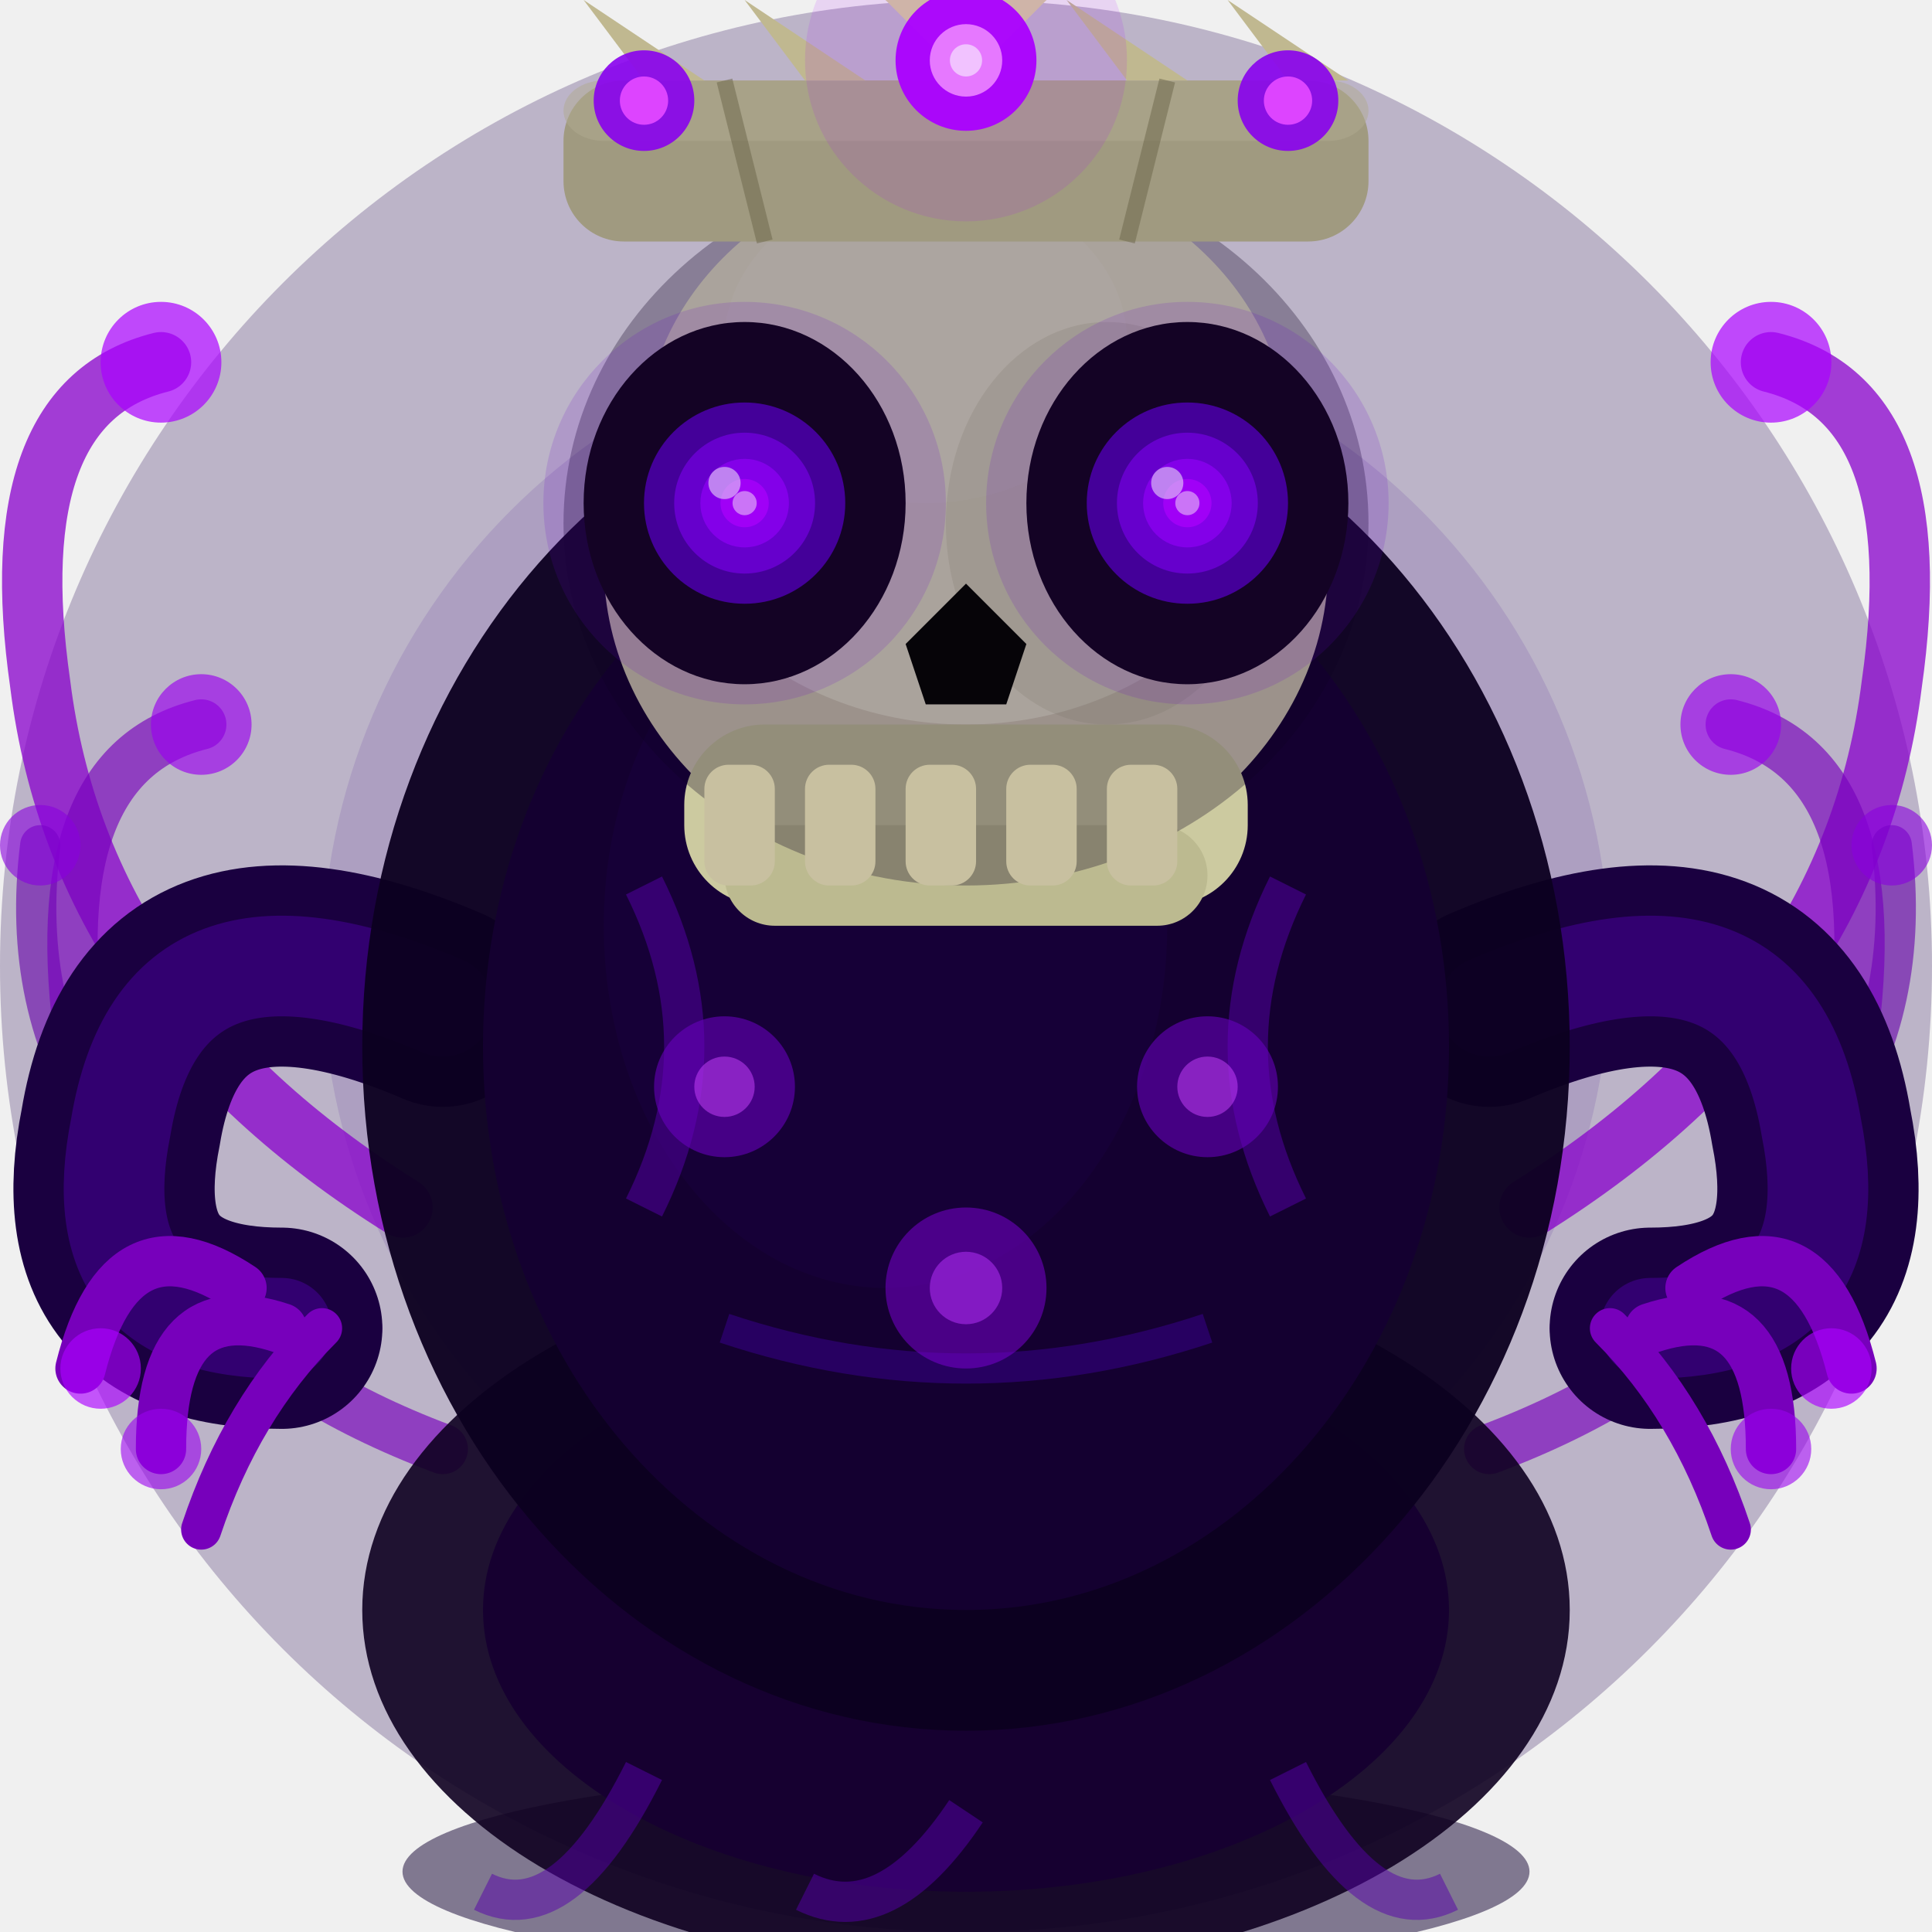
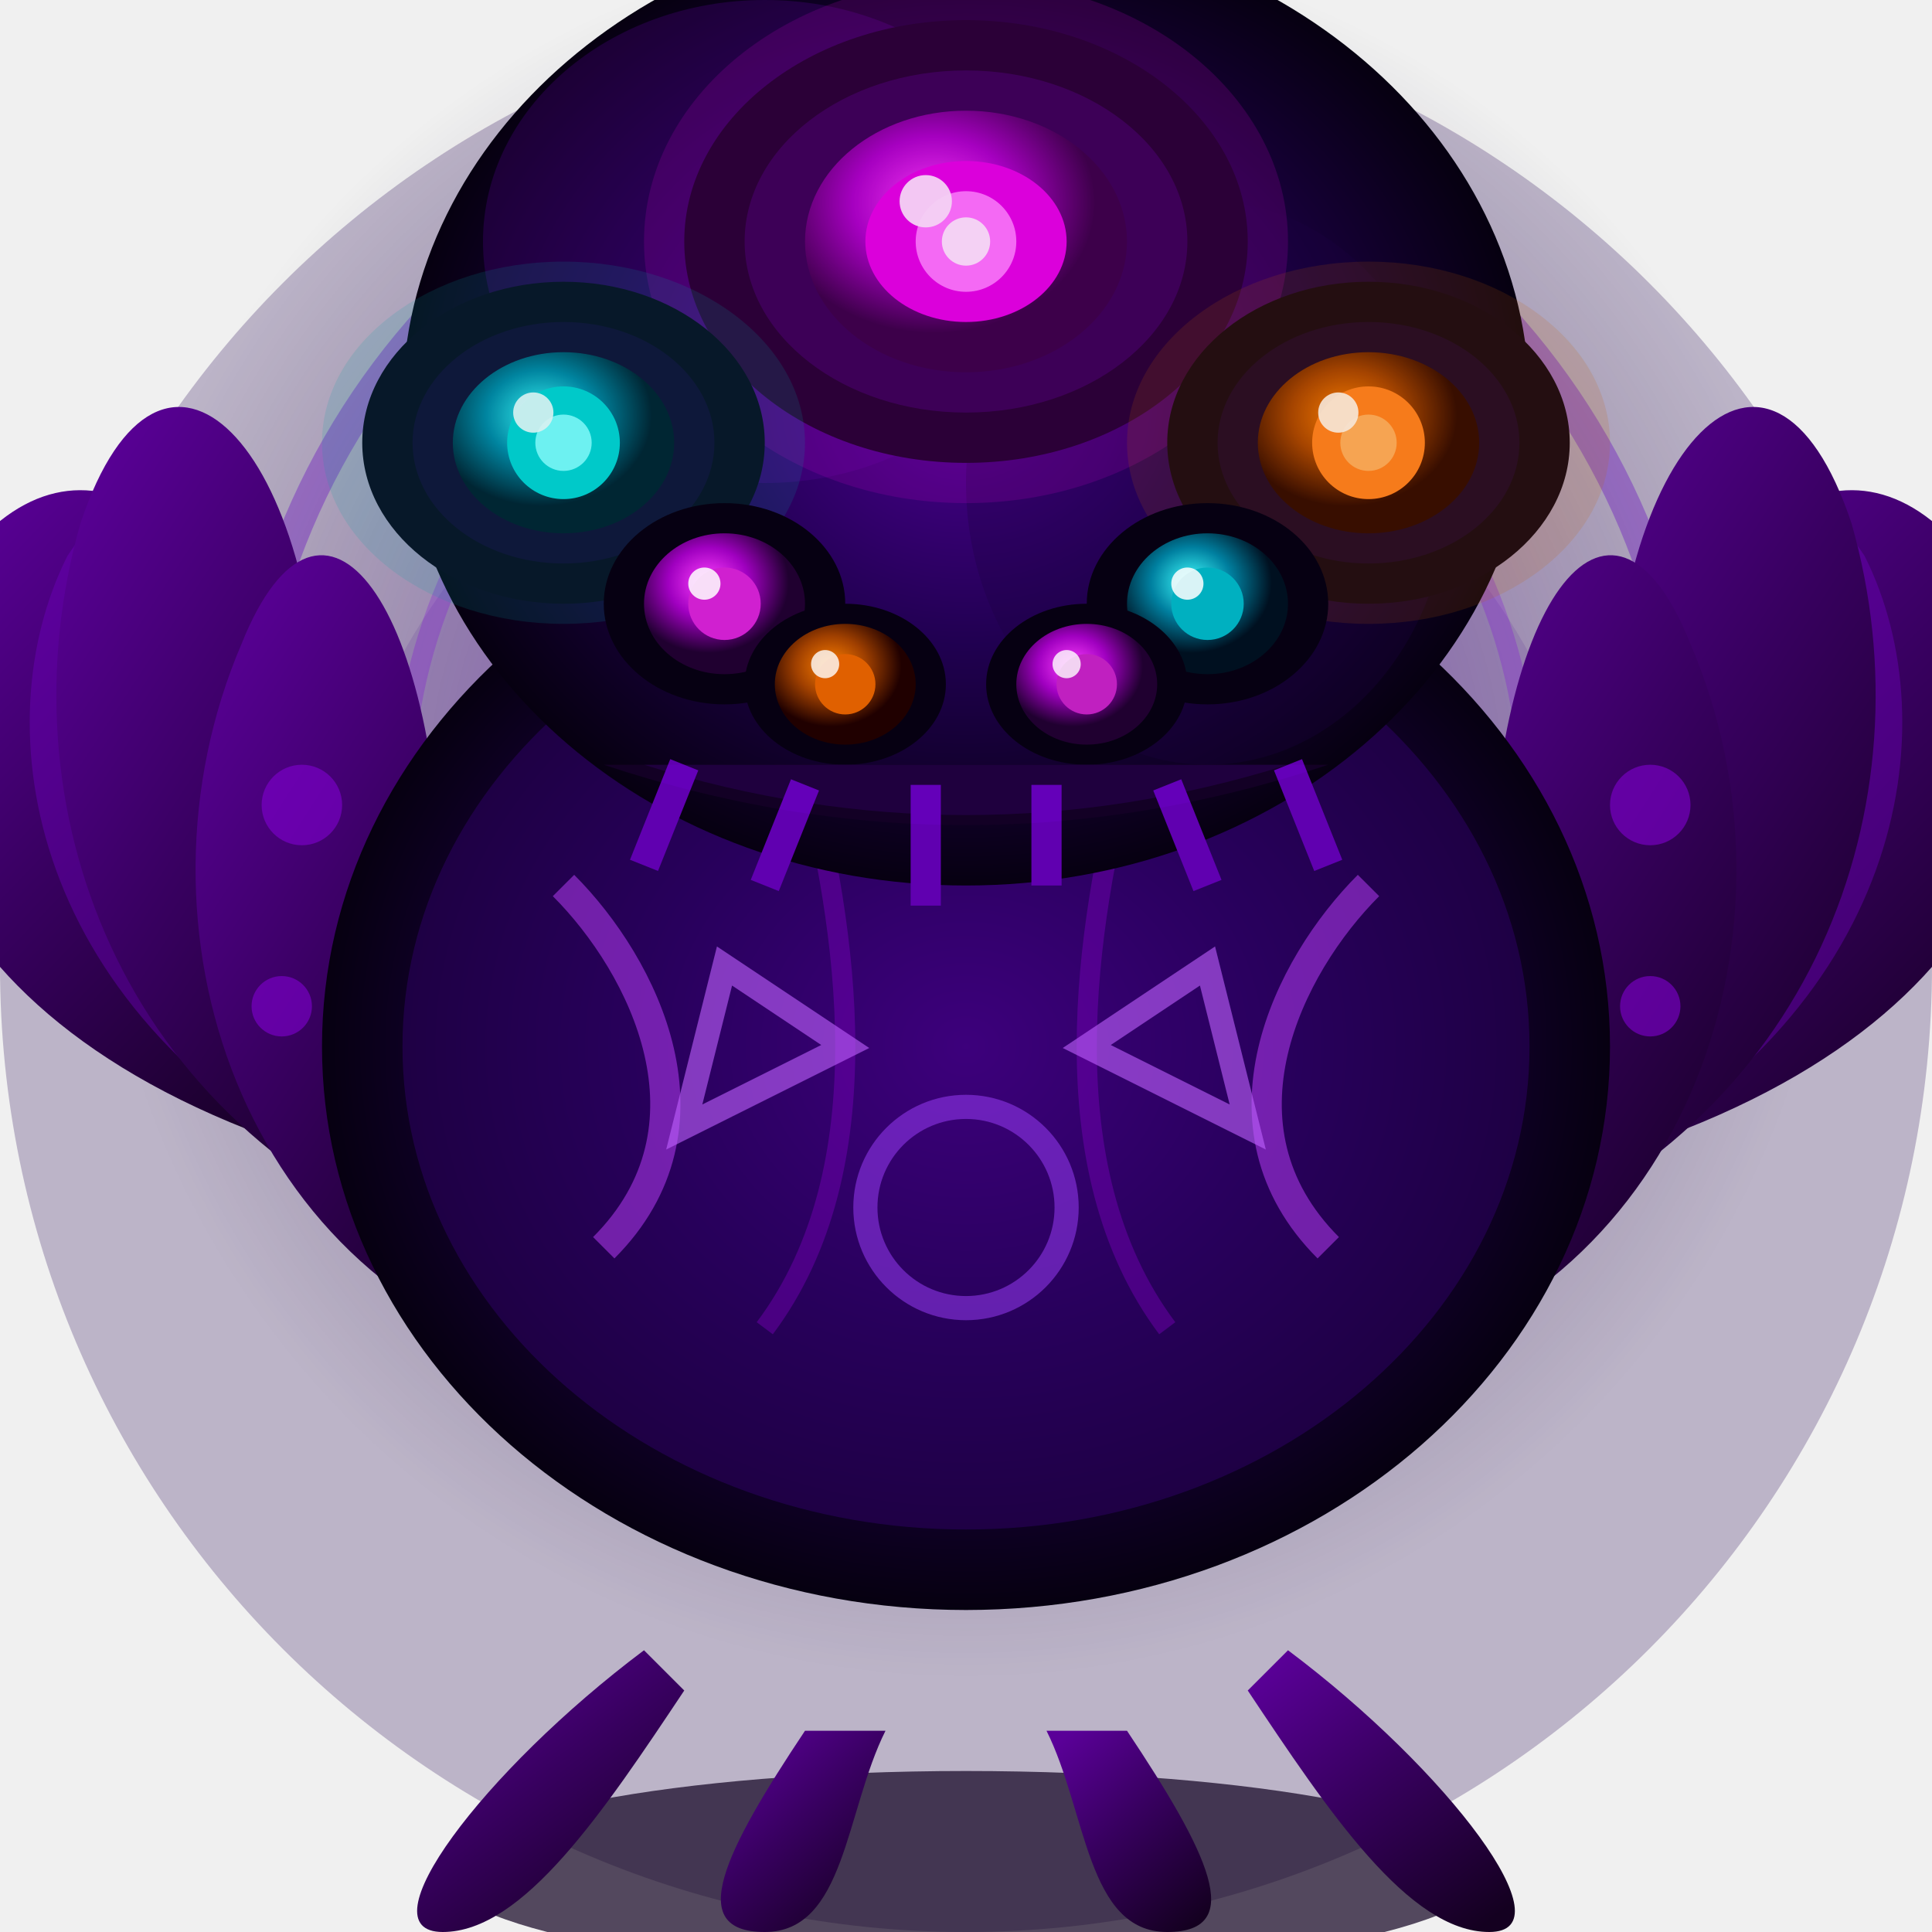
<svg xmlns="http://www.w3.org/2000/svg" viewBox="0 0 96 96">
+   <defs>
+     <radialGradient id="vd" cx="50%" cy="50%">
+       <stop offset="0%" stop-color="#4A0090" />
+       <stop offset="50%" stop-color="#200050" />
+       <stop offset="100%" stop-color="#060010" />
+     </radialGradient>
+     <linearGradient id="tn" x1="15%" y1="0%" x2="85%" y2="100%">
+       <stop offset="0%" stop-color="#5A0098" />
+       <stop offset="45%" stop-color="#380060" />
+       <stop offset="100%" stop-color="#140020" />
+     </linearGradient>
+     <radialGradient id="e1" cx="40%" cy="35%">
+       <stop offset="0%" stop-color="#FF40FF" />
+       <stop offset="50%" stop-color="#A000C0" />
+       <stop offset="100%" stop-color="#200030" />
+     </radialGradient>
+     <radialGradient id="e2" cx="40%" cy="35%">
+       <stop offset="0%" stop-color="#40FFFF" />
+       <stop offset="50%" stop-color="#0080A0" />
+       <stop offset="100%" stop-color="#001020" />
+     </radialGradient>
+     <radialGradient id="e3" cx="40%" cy="35%">
+       <stop offset="0%" stop-color="#FF8000" />
+       <stop offset="50%" stop-color="#A04000" />
+       <stop offset="100%" stop-color="#200000" />
+     </radialGradient>
+     <radialGradient id="au" cx="50%" cy="50%">
+       <stop offset="0%" stop-color="#8000FF" stop-opacity="0.5" />
+       <stop offset="50%" stop-color="#400080" stop-opacity="0.3" />
+       <stop offset="100%" stop-color="#100020" stop-opacity="0" />
+     </radialGradient>
+   </defs>
  <circle cx="48" cy="48" r="48" fill="#200050" opacity="0.25" />
  <circle cx="48" cy="48" r="32" fill="#380090" opacity="0.12" />
-   <ellipse cx="48" cy="93" rx="28" ry="5" fill="#100030" opacity="0.5" />
-   <path d="M20,60 Q4,50 2,34 Q0,20 8,18" stroke="#8800CC" stroke-width="3" fill="none" stroke-linecap="round" opacity="0.75" />
-   <path d="M18,66 Q0,58 2,42" stroke="#6600AA" stroke-width="2" fill="none" stroke-linecap="round" opacity="0.6" />
-   <path d="M22,72 Q6,66 4,52 Q2,38 10,36" stroke="#7700BB" stroke-width="2.5" fill="none" stroke-linecap="round" opacity="0.65" />
-   <circle cx="8" cy="18" r="3" fill="#AA00FF" opacity="0.7" />
-   <circle cx="2" cy="42" r="2" fill="#8800DD" opacity="0.6" />
-   <circle cx="10" cy="36" r="2.5" fill="#9900EE" opacity="0.65" />
-   <path d="M76,60 Q92,50 94,34 Q96,20 88,18" stroke="#8800CC" stroke-width="3" fill="none" stroke-linecap="round" opacity="0.75" />
-   <path d="M78,66 Q96,58 94,42" stroke="#6600AA" stroke-width="2" fill="none" stroke-linecap="round" opacity="0.6" />
-   <path d="M74,72 Q90,66 92,52 Q94,38 86,36" stroke="#7700BB" stroke-width="2.5" fill="none" stroke-linecap="round" opacity="0.65" />
-   <circle cx="88" cy="18" r="3" fill="#AA00FF" opacity="0.7" />
-   <circle cx="94" cy="42" r="2" fill="#8800DD" opacity="0.6" />
-   <circle cx="86" cy="36" r="2.5" fill="#9900EE" opacity="0.65" />
-   <ellipse cx="48" cy="80" rx="30" ry="18" fill="#0E0020" opacity="0.9" />
-   <ellipse cx="48" cy="80" rx="24" ry="14" fill="#160030" />
-   <path d="M32,88 Q28,96 24,94" stroke="#5500AA" stroke-width="2" fill="none" opacity="0.5" />
-   <path d="M48,90 Q44,96 40,94" stroke="#5500AA" stroke-width="2" fill="none" opacity="0.5" />
-   <path d="M64,88 Q68,96 72,94" stroke="#5500AA" stroke-width="2" fill="none" opacity="0.5" />
-   <path d="M22,50 Q8,44 6,56 Q4,66 14,66" stroke="#1A0040" stroke-width="10" fill="none" stroke-linecap="round" />
-   <path d="M22,50 Q8,44 6,56 Q4,66 14,66" stroke="#4A00A0" stroke-width="5" fill="none" stroke-linecap="round" opacity="0.5" />
-   <path d="M12,64 Q6,60 4,68" stroke="#7700BB" stroke-width="2.5" fill="none" stroke-linecap="round" />
-   <path d="M14,66 Q8,64 8,72" stroke="#7700BB" stroke-width="2.5" fill="none" stroke-linecap="round" />
-   <path d="M16,66 Q12,70 10,76" stroke="#7700BB" stroke-width="2" fill="none" stroke-linecap="round" />
-   <circle cx="5" cy="68" r="2" fill="#AA00FF" opacity="0.65" />
-   <circle cx="8" cy="72" r="2" fill="#9900EE" opacity="0.6" />
-   <path d="M74,50 Q88,44 90,56 Q92,66 82,66" stroke="#1A0040" stroke-width="10" fill="none" stroke-linecap="round" />
-   <path d="M74,50 Q88,44 90,56 Q92,66 82,66" stroke="#4A00A0" stroke-width="5" fill="none" stroke-linecap="round" opacity="0.5" />
-   <path d="M84,64 Q90,60 92,68" stroke="#7700BB" stroke-width="2.5" fill="none" stroke-linecap="round" />
-   <path d="M82,66 Q88,64 88,72" stroke="#7700BB" stroke-width="2.5" fill="none" stroke-linecap="round" />
-   <path d="M80,66 Q84,70 86,76" stroke="#7700BB" stroke-width="2" fill="none" stroke-linecap="round" />
-   <circle cx="91" cy="68" r="2" fill="#AA00FF" opacity="0.65" />
-   <circle cx="88" cy="72" r="2" fill="#9900EE" opacity="0.6" />
-   <ellipse cx="48" cy="52" rx="30" ry="34" fill="#0C0020" opacity="0.95" />
-   <ellipse cx="48" cy="52" rx="24" ry="28" fill="#140030" />
-   <ellipse cx="44" cy="46" rx="14" ry="18" fill="#1A0040" opacity="0.4" />
-   <path d="M32,44 Q36,52 32,60" stroke="#5500AA" stroke-width="2" fill="none" opacity="0.5" />
-   <path d="M64,44 Q60,52 64,60" stroke="#5500AA" stroke-width="2" fill="none" opacity="0.5" />
-   <path d="M36,66 Q48,70 60,66" stroke="#4400AA" stroke-width="1.5" fill="none" opacity="0.4" />
-   <circle cx="36" cy="54" r="3.5" fill="#6600BB" opacity="0.6" />
-   <circle cx="60" cy="54" r="3.5" fill="#6600BB" opacity="0.6" />
-   <circle cx="48" cy="64" r="4" fill="#7700CC" opacity="0.55" />
-   <circle cx="36" cy="54" r="1.5" fill="#CC44FF" opacity="0.5" />
-   <circle cx="60" cy="54" r="1.5" fill="#CC44FF" opacity="0.5" />
-   <circle cx="48" cy="64" r="1.8" fill="#BB33FF" opacity="0.5" />
-   <ellipse cx="48" cy="28" rx="18" ry="16" fill="#D8D0B8" />
-   <ellipse cx="48" cy="22" rx="16" ry="14" fill="#EDE8D0" />
-   <ellipse cx="46" cy="17" rx="10" ry="8" fill="#F5F0E0" opacity="0.35" />
-   <rect x="34" y="36" width="28" height="9" rx="4" fill="#CCCAA0" />
-   <rect x="36" y="41" width="24" height="5" rx="2.5" fill="#BCBA90" />
-   <ellipse cx="55" cy="26" rx="8" ry="10" fill="#A0A080" opacity="0.2" />
-   <ellipse cx="48" cy="26" rx="20" ry="18" fill="#0C0020" opacity="0.3" />
-   <ellipse cx="37" cy="25" rx="8" ry="9" fill="#060408" />
-   <ellipse cx="59" cy="25" rx="8" ry="9" fill="#060408" />
-   <circle cx="37" cy="25" r="5" fill="#4400A0" opacity="0.9" />
-   <circle cx="37" cy="25" r="3.5" fill="#6600CC" />
-   <circle cx="37" cy="25" r="2.2" fill="#8800EE" />
-   <circle cx="37" cy="25" r="1.2" fill="#AA00FF" />
-   <circle cx="37" cy="25" r="0.6" fill="#DD88FF" />
-   <circle cx="36" cy="24" r="0.8" fill="#FFF" opacity="0.6" />
-   <circle cx="37" cy="25" r="10" fill="#6600CC" opacity="0.15" />
-   <circle cx="59" cy="25" r="5" fill="#4400A0" opacity="0.9" />
-   <circle cx="59" cy="25" r="3.5" fill="#6600CC" />
-   <circle cx="59" cy="25" r="2.2" fill="#8800EE" />
-   <circle cx="59" cy="25" r="1.2" fill="#AA00FF" />
-   <circle cx="59" cy="25" r="0.6" fill="#DD88FF" />
-   <circle cx="58" cy="24" r="0.8" fill="#FFF" opacity="0.6" />
-   <circle cx="59" cy="25" r="10" fill="#6600CC" opacity="0.15" />
-   <path d="M45,32 L48,29 L51,32 L50,35 L46,35 Z" fill="#060408" />
-   <rect x="35" y="38" width="3.5" height="6" rx="1.2" fill="#C8C0A0" />
-   <rect x="40" y="38" width="3.5" height="6" rx="1.2" fill="#C8C0A0" />
-   <rect x="45" y="38" width="3.5" height="6" rx="1.2" fill="#C8C0A0" />
-   <rect x="50" y="38" width="3.5" height="6" rx="1.2" fill="#C8C0A0" />
-   <rect x="55" y="38" width="3.5" height="6" rx="1.2" fill="#C8C0A0" />
-   <rect x="28" y="4" width="40" height="8" rx="3" fill="#A09A80" />
-   <rect x="28" y="4" width="40" height="3" rx="2" fill="#B0AA90" opacity="0.5" />
-   <polygon points="32,4 29,0 35,4" fill="#C0B890" />
-   <polygon points="40,4 37,0 43,4" fill="#C0B890" />
-   <polygon points="48,2 44,0 52,0" fill="#D4CC9C" />
-   <polygon points="48,4 44,0 52,0" fill="#D4CC9C" />
-   <polygon points="56,4 53,0 59,4" fill="#C0B890" />
-   <polygon points="64,4 61,0 67,4" fill="#C0B890" />
-   <circle cx="32" cy="5" r="2.5" fill="#8800EE" opacity="0.9" />
-   <circle cx="32" cy="5" r="1.2" fill="#DD44FF" />
-   <circle cx="48" cy="3" r="3.5" fill="#AA00FF" opacity="0.95" />
-   <circle cx="48" cy="3" r="1.8" fill="#EE88FF" />
-   <circle cx="48" cy="3" r="0.8" fill="#FFF" opacity="0.7" />
-   <circle cx="64" cy="5" r="2.5" fill="#8800EE" opacity="0.9" />
-   <circle cx="64" cy="5" r="1.2" fill="#DD44FF" />
-   <circle cx="48" cy="3" r="8" fill="#AA00FF" opacity="0.12" />
-   <path d="M36,4 L38,12" stroke="#6A6448" stroke-width="0.8" fill="none" opacity="0.5" />
-   <path d="M58,4 L56,12" stroke="#6A6448" stroke-width="0.8" fill="none" opacity="0.5" />
+   <ellipse cx="48" cy="93" rx="26" ry="5" fill="#100020" opacity="0.7" />
+   <circle cx="48" cy="40" r="44" fill="url(#au)" />
+   <circle cx="48" cy="40" r="36" stroke="#6000C0" stroke-width="1.5" fill="none" opacity="0.35" />
+   <circle cx="48" cy="40" r="28" stroke="#8000E0" stroke-width="1" fill="none" opacity="0.25" />
+   <path d="M18,58 C-4,52 -8,38 -2,28 C4,20 12,26 14,38 C16,48 14,58 18,58" fill="url(#tn)" />
+   <path d="M18,58 C2,50 0,36 4,28 C8,22 12,26 14,38" stroke="#7000C0" stroke-width="1.5" fill="none" opacity="0.4" />
+   <path d="M22,62 C6,56 0,40 4,26 C8,14 16,22 16,38 C16,50 18,62 22,62" fill="url(#tn)" />
+   <path d="M28,68 C12,64 6,46 12,32 C16,22 22,30 22,46 C22,58 26,68 28,68" fill="url(#tn)" />
+   <path d="M78,58 C100,52 104,38 98,28 C92,20 84,26 82,38 C80,48 82,58 78,58" fill="url(#tn)" />
+   <path d="M78,58 C94,50 96,36 92,28 C88,22 84,26 82,38" stroke="#7000C0" stroke-width="1.5" fill="none" opacity="0.4" />
+   <path d="M74,62 C90,56 96,40 92,26 C88,14 80,22 80,38 C80,50 78,62 74,62" fill="url(#tn)" />
+   <path d="M68,68 C84,64 90,46 84,32 C80,22 74,30 74,46 C74,58 70,68 68,68" fill="url(#tn)" />
+   <path d="M32,82 C24,88 18,96 22,96 C26,96 30,90 34,84" fill="url(#tn)" />
+   <path d="M40,86 C36,92 34,96 38,96 C42,96 42,90 44,86" fill="url(#tn)" />
+   <path d="M56,86 C60,92 62,96 58,96 C54,96 54,90 52,86" fill="url(#tn)" />
+   <path d="M64,82 C72,88 78,96 74,96 C70,96 66,90 62,84" fill="url(#tn)" />
+   <circle cx="15" cy="40" r="2" fill="#8000D0" opacity="0.6" />
+   <circle cx="14" cy="50" r="1.5" fill="#8000D0" opacity="0.6" />
+   <circle cx="82" cy="40" r="2" fill="#8000D0" opacity="0.6" />
+   <circle cx="82" cy="50" r="1.5" fill="#8000D0" opacity="0.6" />
+   <ellipse cx="48" cy="52" rx="32" ry="28" fill="url(#vd)" />
+   <ellipse cx="48" cy="52" rx="28" ry="24" fill="#300068" opacity="0.5" />
+   <path d="M28,44 C32,48 36,56 30,62" stroke="#C040FF" stroke-width="1.5" fill="none" opacity="0.5" />
+   <path d="M68,44 C64,48 60,56 66,62" stroke="#C040FF" stroke-width="1.5" fill="none" opacity="0.5" />
+   <path d="M40,38 C42,46 44,58 38,66" stroke="#8000C0" stroke-width="1" fill="none" opacity="0.4" />
+   <path d="M56,38 C54,46 52,58 58,66" stroke="#8000C0" stroke-width="1" fill="none" opacity="0.4" />
+   <path d="M36,48 L34,56 L42,52 Z" stroke="#C060FF" stroke-width="1.2" fill="none" opacity="0.6" />
+   <path d="M60,48 L62,56 L54,52 Z" stroke="#C060FF" stroke-width="1.2" fill="none" opacity="0.6" />
+   <circle cx="48" cy="60" r="5" stroke="#A040FF" stroke-width="1.2" fill="none" opacity="0.5" />
+   <ellipse cx="48" cy="20" rx="28" ry="24" fill="url(#vd)" />
+   <ellipse cx="38" cy="12" rx="14" ry="12" fill="#5A00A0" opacity="0.25" />
+   <ellipse cx="60" cy="24" rx="12" ry="14" fill="#1A0040" opacity="0.3" />
+   <ellipse cx="48" cy="12" rx="14" ry="11" fill="#0A0018" />
+   <ellipse cx="48" cy="12" rx="11" ry="8.5" fill="#200040" />
+   <ellipse cx="48" cy="12" rx="8" ry="6.5" fill="url(#e1)" />
+   <ellipse cx="48" cy="12" rx="5" ry="4" fill="#E000E0" />
+   <circle cx="48" cy="12" r="2.5" fill="#FF80FF" />
+   <circle cx="48" cy="12" r="1.2" fill="white" />
+   <circle cx="46" cy="10" r="1.3" fill="white" opacity="0.95" />
+   <ellipse cx="48" cy="12" rx="16" ry="13" fill="#C000C0" opacity="0.18" />
+   <ellipse cx="28" cy="22" rx="10" ry="8" fill="#080014" />
+   <ellipse cx="28" cy="22" rx="7.5" ry="6" fill="#100028" />
+   <ellipse cx="28" cy="22" rx="5.5" ry="4.5" fill="url(#e2)" />
+   <circle cx="28" cy="22" r="2.8" fill="#00D0D0" />
+   <circle cx="28" cy="22" r="1.4" fill="#80FFFF" />
+   <circle cx="26.5" cy="20.5" r="1" fill="white" opacity="0.9" />
+   <ellipse cx="28" cy="22" rx="12" ry="9" fill="#00A0A0" opacity="0.15" />
+   <ellipse cx="68" cy="22" rx="10" ry="8" fill="#080014" />
+   <ellipse cx="68" cy="22" rx="7.5" ry="6" fill="#100028" />
+   <ellipse cx="68" cy="22" rx="5.5" ry="4.5" fill="url(#e3)" />
+   <circle cx="68" cy="22" r="2.8" fill="#FF8020" />
+   <circle cx="68" cy="22" r="1.4" fill="#FFB060" />
+   <circle cx="66.5" cy="20.5" r="1" fill="white" opacity="0.9" />
+   <ellipse cx="68" cy="22" rx="12" ry="9" fill="#C06000" opacity="0.15" />
+   <ellipse cx="36" cy="30" rx="6" ry="5" fill="#060012" />
+   <ellipse cx="36" cy="30" rx="4" ry="3.5" fill="url(#e1)" />
+   <circle cx="36" cy="30" r="1.8" fill="#D020D0" />
+   <circle cx="35" cy="29" r="0.8" fill="white" opacity="0.85" />
+   <ellipse cx="60" cy="30" rx="6" ry="5" fill="#060012" />
+   <ellipse cx="60" cy="30" rx="4" ry="3.5" fill="url(#e2)" />
+   <circle cx="60" cy="30" r="1.8" fill="#00B0C0" />
+   <circle cx="59" cy="29" r="0.8" fill="white" opacity="0.85" />
+   <ellipse cx="42" cy="34" rx="5" ry="4" fill="#060012" />
+   <ellipse cx="42" cy="34" rx="3.5" ry="3" fill="url(#e3)" />
+   <circle cx="42" cy="34" r="1.5" fill="#E06000" />
+   <circle cx="41" cy="33" r="0.7" fill="white" opacity="0.8" />
+   <ellipse cx="54" cy="34" rx="5" ry="4" fill="#060012" />
+   <ellipse cx="54" cy="34" rx="3.5" ry="3" fill="url(#e1)" />
+   <circle cx="54" cy="34" r="1.5" fill="#C020C0" />
+   <circle cx="53" cy="33" r="0.7" fill="white" opacity="0.8" />
+   <path d="M30,38 Q48,44 66,38" fill="#040008" />
+   <path d="M32,38 Q48,43 64,38" fill="#200040" opacity="0.5" />
+   <path d="M34,38 L32,43" stroke="#6000B0" stroke-width="1.5" fill="none" />
+   <path d="M40,39 L38,44" stroke="#6000B0" stroke-width="1.5" fill="none" />
+   <path d="M46,39 L46,45" stroke="#6000B0" stroke-width="1.5" fill="none" />
+   <path d="M52,39 L52,44" stroke="#6000B0" stroke-width="1.5" fill="none" />
+   <path d="M58,39 L60,44" stroke="#6000B0" stroke-width="1.5" fill="none" />
+   <path d="M64,38 L66,43" stroke="#6000B0" stroke-width="1.5" fill="none" />
+   <path d="M30,38 Q48,44 66,38" fill="#8000FF" opacity="0.12" />
</svg>
